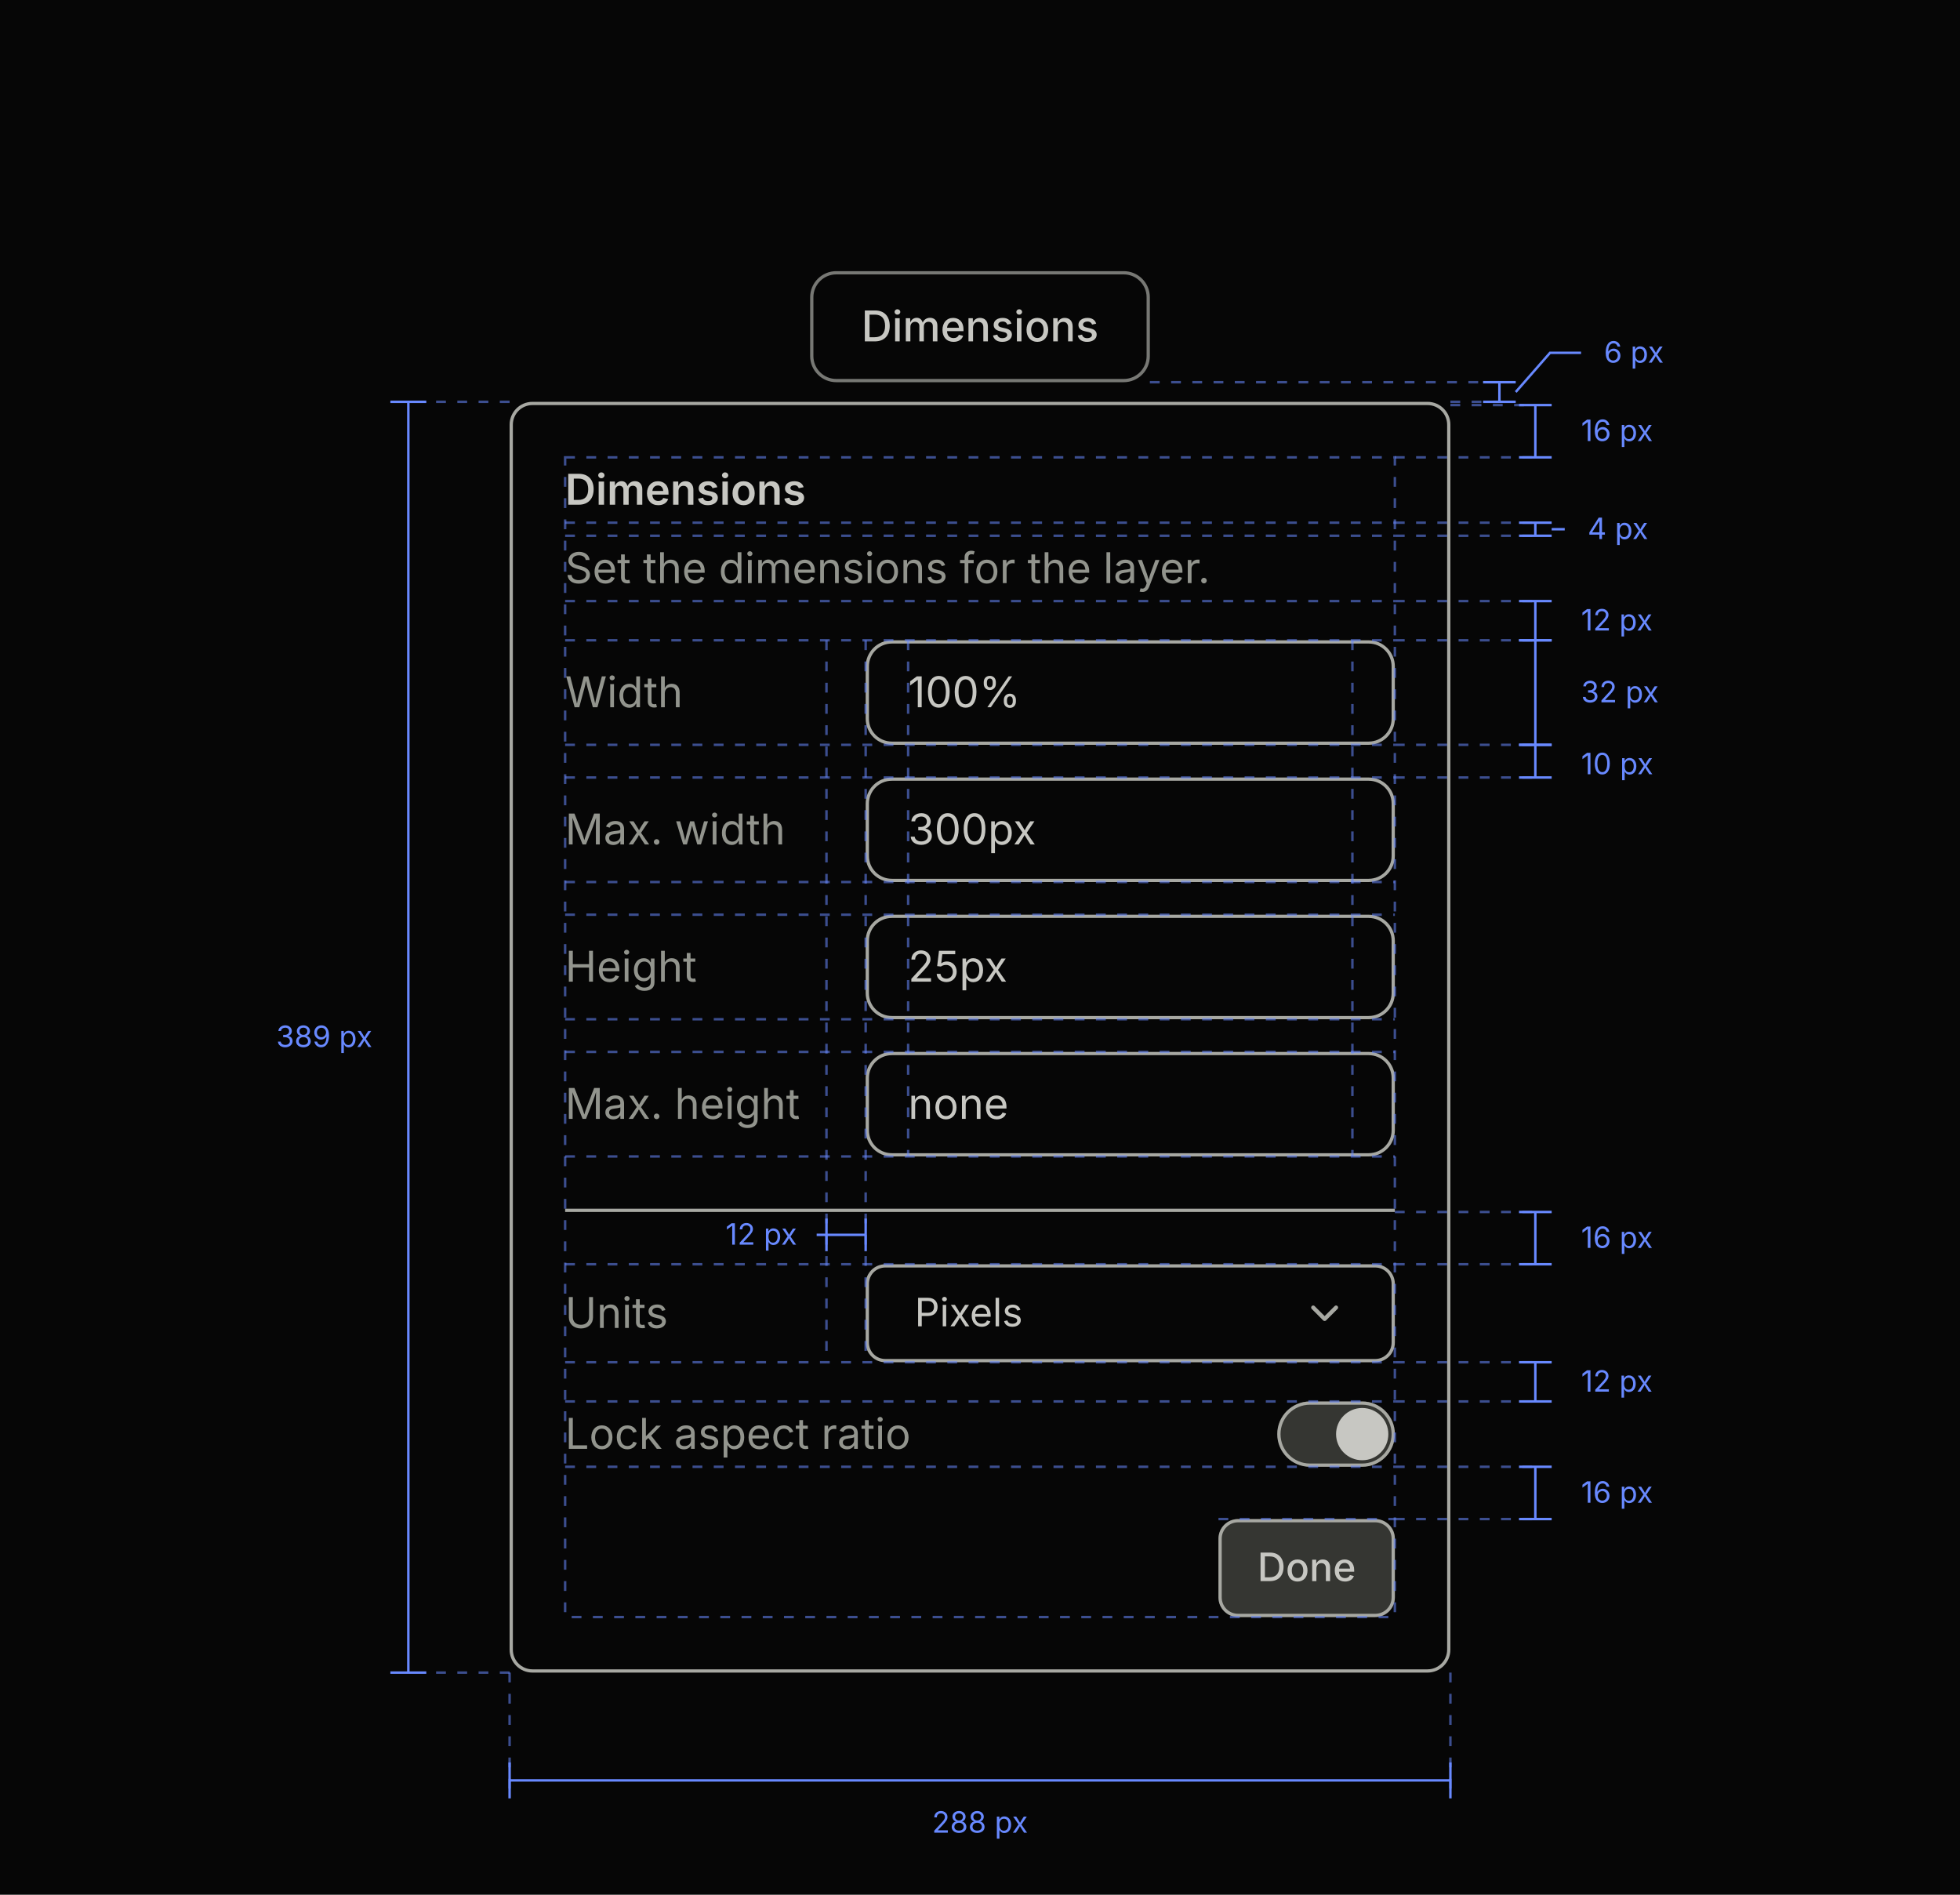
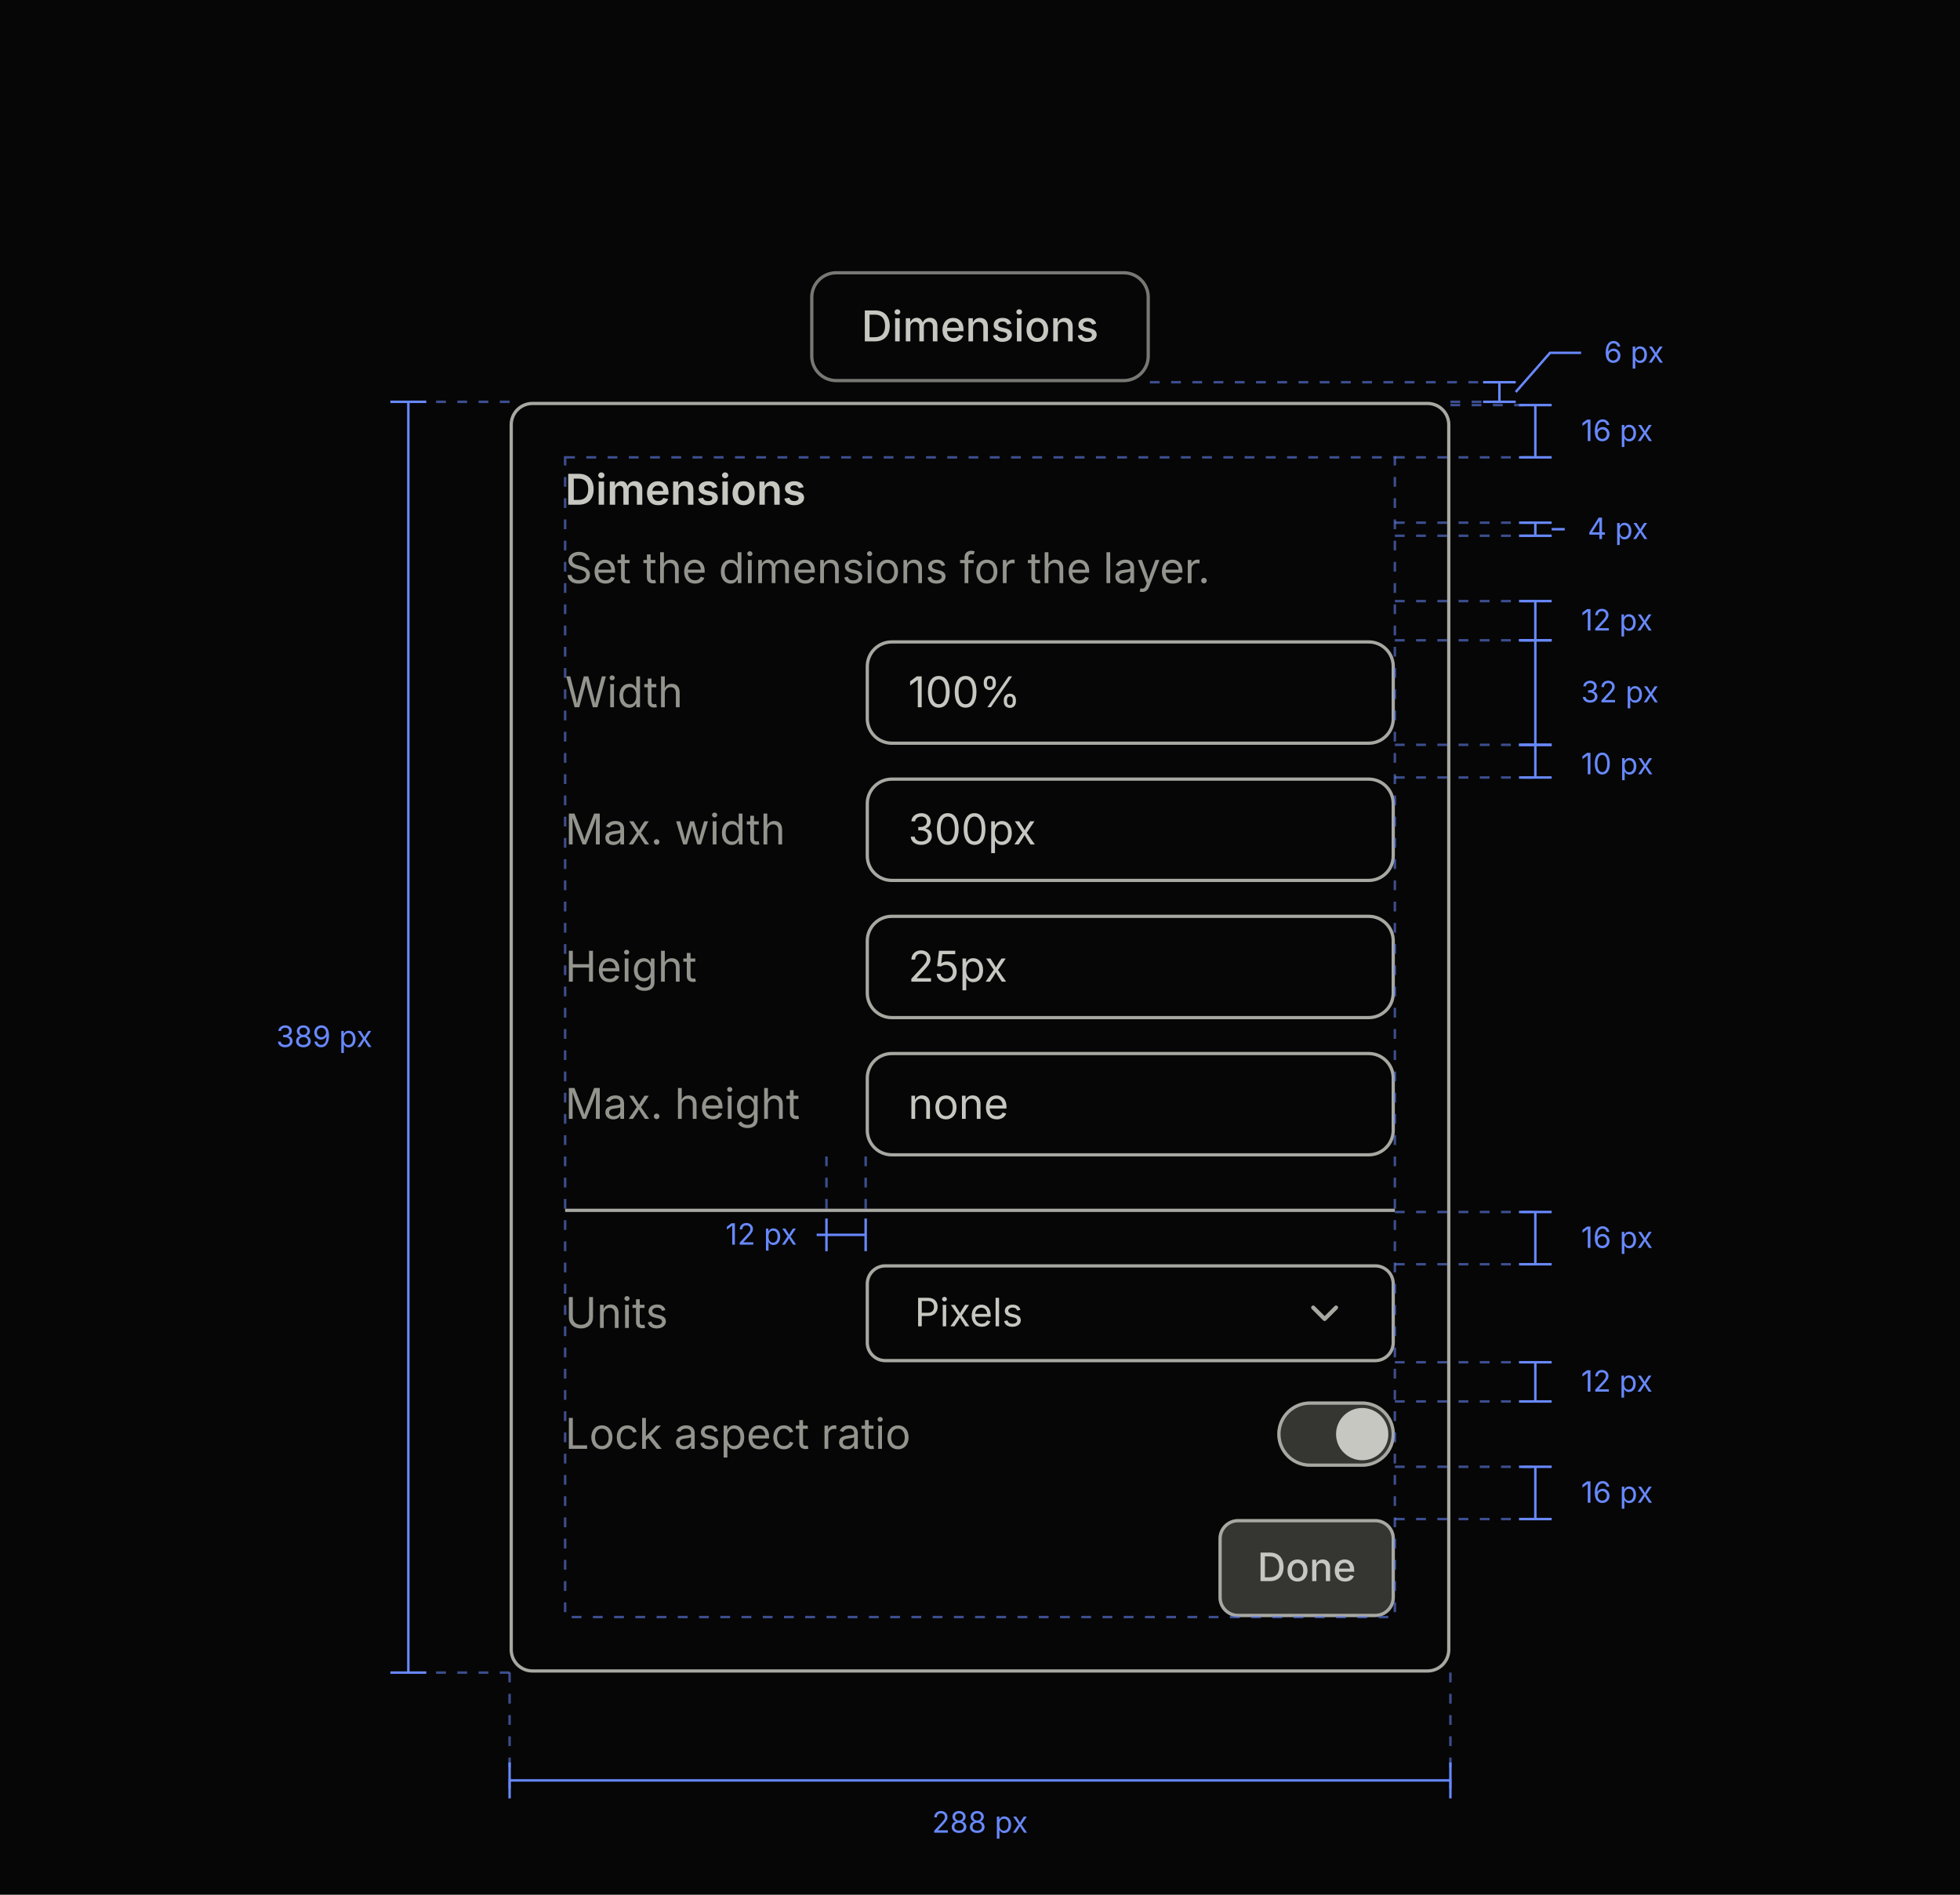
<svg xmlns="http://www.w3.org/2000/svg" width="1200" height="1160" viewBox="0 0 1200 1160" fill="none" role="img" aria-labelledby="popover-bp-title popover-bp-description">
  <defs>
    <style>
      #popover-bp-root text { font-family: Inter, 'Segoe UI', Arial, sans-serif; }
      #popover-bp-root .popover-bp-text { fill: #92948d; font-size: 26px; }
      #popover-bp-root .popover-bp-value { fill: #c7c7c2; font-size: 26px; }
      #popover-bp-root .popover-bp-small { fill: #c7c7c2; font-size: 24px; }
      #popover-bp-root .popover-bp-stroke { stroke: #a7a8a2; stroke-width: 2; }
      #popover-bp-root .popover-bp-measure { stroke: #6889ff; stroke-width: 1.5; }
      #popover-bp-root .popover-bp-spacing { stroke: #6889ff; stroke-width: 1.5; stroke-dasharray: 6 7; opacity: .55; }
      #popover-bp-root .popover-bp-label { fill: #6889ff; font-size: 18px; }
      /* Static is the complete drawing, also used by reduced-motion viewers. */
      @keyframes popover-bp-draw { from { stroke-dashoffset: 1; } to { stroke-dashoffset: 0; } }
      @keyframes popover-bp-reveal { from { opacity: 0; } }
+       /* One press/release during reveal, matching Button's .95 press scale.
+          spring.press: stiffness 500, damping 30, mass .6; sampled every 10ms.
+          Runs 150..650ms, before measurements appear at 700ms. Separate groups
+          compose with content/panel motion; static and reduced motion stay at 1. */
+       @keyframes popover-bp-button-press {
+         0% { transform: scale(1); }
+         2% { transform: scale(0.998236); }
+         4% { transform: scale(0.994025); }
+         6% { transform: scale(0.988604); }
+         8% { transform: scale(0.982802); }
+         10% { transform: scale(0.977146); }
+         12% { transform: scale(0.971948); }
+         14% { transform: scale(0.967366); }
+         16% { transform: scale(0.963455); }
+         18% { transform: scale(0.960207); }
+         20% { transform: scale(0.957573); }
+         22% { transform: scale(0.955481); }
+         24% { transform: scale(0.953856); }
+         26% { transform: scale(0.952619); }
+         28% { transform: scale(0.951698); }
+         30% { transform: scale(0.951029); }
+         32% { transform: scale(0.950556); }
+         34% { transform: scale(0.950233); }
+         36% { transform: scale(0.950022); }
+         38% { transform: scale(0.95); }
+         40% { transform: scale(0.95); }
+         42% { transform: scale(0.95); }
+         44% { transform: scale(0.95); }
+         46% { transform: scale(0.95); }
+         48% { transform: scale(0.95); }
+         50% { transform: scale(0.95); }
+         52% { transform: scale(0.951764); }
+         54% { transform: scale(0.955975); }
+         56% { transform: scale(0.961396); }
+         58% { transform: scale(0.967198); }
+         60% { transform: scale(0.972854); }
+         62% { transform: scale(0.978052); }
+         64% { transform: scale(0.982634); }
+         66% { transform: scale(0.986545); }
+         68% { transform: scale(0.989793); }
+         70% { transform: scale(0.992427); }
+         72% { transform: scale(0.994519); }
+         74% { transform: scale(0.996144); }
+         76% { transform: scale(0.997381); }
+         78% { transform: scale(0.998302); }
+         80% { transform: scale(0.998971); }
+         82% { transform: scale(0.999444); }
+         84% { transform: scale(0.999767); }
+         86% { transform: scale(0.999978); }
+         88% { transform: scale(1); }
+         90% { transform: scale(1); }
+         92% { transform: scale(1); }
+         94% { transform: scale(1); }
+         96% { transform: scale(1); }
+         98% { transform: scale(1); }
+         100% { transform: scale(1); }
+       }
+       #popover-bp-root .popover-bp-enter { transform-origin: 600px 234px; }
+       @keyframes popover-bp-enter {
+         from { opacity: 0; transform: translateY(-16px) scale(.95); filter: blur(8px); }
+         to { opacity: 1; transform: translateY(0) scale(1); filter: blur(0px); }
+       }
+       @keyframes popover-bp-switch-slide {
+         0% { transform: translateX(-32px); }
+         3.333% { transform: translateX(-31.06982px); }
+         6.667% { transform: translateX(-28.83593px); }
+         10% { transform: translateX(-25.92921px); }
+         13.333% { transform: translateX(-22.76941px); }
+         16.667% { transform: translateX(-19.62538px); }
+         20% { transform: translateX(-16.65975px); }
+         23.333% { transform: translateX(-13.96183px); }
+         26.667% { transform: translateX(-11.57158px); }
+         30% { transform: translateX(-9.496751px); }
+         33.333% { transform: translateX(-7.72514px); }
+         36.667% { transform: translateX(-6.233039px); }
+         40% { transform: translateX(-4.991021px); }
+         43.333% { transform: translateX(-3.967768px); }
+         46.667% { transform: translateX(-3.132487px); }
+         50% { transform: translateX(-2.45636px); }
+         53.333% { transform: translateX(-1.913318px); }
+         56.667% { transform: translateX(-1.480363px); }
+         60% { transform: translateX(-1.137598px); }
+         63.333% { transform: translateX(-0.868082px); }
+         66.667% { transform: translateX(-0.65758px); }
+         70% { transform: translateX(-0.494266px); }
+         73.333% { transform: translateX(-0.368416px); }
+         76.667% { transform: translateX(-0.272105px); }
+         80% { transform: translateX(-0.198929px); }
+         83.333% { transform: translateX(-0.143749px); }
+         86.667% { transform: translateX(-0.102476px); }
+         90% { transform: translateX(-0.071876px); }
+         93.333% { transform: translateX(-0.049409px); }
+         96.667% { transform: translateX(-0.033093px); }
+         100% { transform: translateX(0px); }
+       }
+       @keyframes popover-bp-switch-tone { from { fill: #111210; } to { fill: #353632; } }
      @media (prefers-reduced-motion: no-preference) {
+         #popover-bp-root .popover-bp-switch-slide { animation: popover-bp-switch-slide 300ms linear 350ms both; }
+         #popover-bp-root .popover-bp-switch-tone { animation: popover-bp-switch-tone 200ms cubic-bezier(.16,1,.3,1) 350ms both; }
+         #popover-bp-root .popover-bp-enter { animation: popover-bp-enter 150ms cubic-bezier(.16,1,.3,1) 250ms both; }
+         .popover-bp-button-press { animation: popover-bp-button-press 500ms linear 150ms both; }
        #popover-bp-root .popover-bp-draw {
          stroke-dasharray: 1;
          animation: popover-bp-draw 200ms ease-out var(--popover-bp-delay, 0ms) both;
        }
        #popover-bp-root .popover-bp-outline { animation-duration: 400ms; }
        #popover-bp-root .popover-bp-measure,
        #popover-bp-root .popover-bp-spacing,
        #popover-bp-root .popover-bp-label {
          animation: popover-bp-reveal 200ms ease-out 700ms both;
        }
      }
    </style>
  </defs>
  <g id="popover-bp-root">
    <rect width="1200" height="1160" fill="#060606" />
-     <rect x="497" y="167" width="206" height="66" rx="15" fill="#060606" />
-     <rect x="497" y="167" width="206" height="66" rx="15" class="popover-bp-stroke popover-bp-draw" pathLength="1" opacity=".7" style="--popover-bp-delay:250ms" />
-     <rect x="313" y="247" width="574" height="776" rx="13" class="popover-bp-stroke popover-bp-draw popover-bp-outline" pathLength="1" />
-     <rect x="531" y="393" width="322" height="62" rx="15" class="popover-bp-stroke popover-bp-draw" pathLength="1" style="--popover-bp-delay:275ms" />
-     <rect x="531" y="477" width="322" height="62" rx="15" class="popover-bp-stroke popover-bp-draw" pathLength="1" style="--popover-bp-delay:300ms" />
-     <rect x="531" y="561" width="322" height="62" rx="15" class="popover-bp-stroke popover-bp-draw" pathLength="1" style="--popover-bp-delay:325ms" />
-     <rect x="531" y="645" width="322" height="62" rx="15" class="popover-bp-stroke popover-bp-draw" pathLength="1" style="--popover-bp-delay:350ms" />
-     <path d="M346 741H854" class="popover-bp-stroke popover-bp-draw" pathLength="1" style="--popover-bp-delay:375ms" />
-     <rect x="531" y="775" width="322" height="58" rx="11" class="popover-bp-stroke popover-bp-draw" pathLength="1" style="--popover-bp-delay:400ms" />
-     <rect x="782" y="858" width="72" height="40" rx="20" fill="#353632" />
-     <rect x="783" y="859" width="70" height="38" rx="19" class="popover-bp-stroke popover-bp-draw" pathLength="1" style="--popover-bp-delay:425ms" />
-     <circle cx="834" cy="878" r="16" fill="#c7c7c2" />
-     <rect x="746" y="930" width="108" height="60" rx="12" fill="#353632" />
-     <rect x="747" y="931" width="106" height="58" rx="11" class="popover-bp-stroke popover-bp-draw" pathLength="1" style="--popover-bp-delay:425ms" />
-     <rect x="346" y="280" width="508" height="710" class="popover-bp-spacing" />
-     <path d="M346 320H854 M346 328H854 M346 368H854 M346 392H854" class="popover-bp-spacing" />
-     <path d="M346 456H854 M346 476H854 M346 540H854 M346 560H854 M346 624H854 M346 644H854 M346 708H854" class="popover-bp-spacing" />
-     <path d="M506 392V834 M530 392V834 M556 392V708 M828 392V708" class="popover-bp-spacing" />
-     <path d="M346 774H854 M346 834H854 M346 858H854 M346 898H854 M746 930H854" class="popover-bp-spacing" />
-     <text x="600" y="209" text-anchor="middle" class="popover-bp-value" font-weight="500">Dimensions</text>
-     <text x="346" y="309" class="popover-bp-value" font-weight="600">Dimensions</text>
-     <text x="346" y="357" class="popover-bp-text">Set the dimensions for the layer.</text>
-     <text x="346" y="433" class="popover-bp-text">Width</text>
-     <text x="556" y="433" class="popover-bp-value">100%</text>
-     <text x="346" y="517" class="popover-bp-text">Max. width</text>
-     <text x="556" y="517" class="popover-bp-value">300px</text>
-     <text x="346" y="601" class="popover-bp-text">Height</text>
-     <text x="556" y="601" class="popover-bp-value">25px</text>
-     <text x="346" y="685" class="popover-bp-text">Max. height</text>
-     <text x="556" y="685" class="popover-bp-value">none</text>
-     <text x="346" y="813" class="popover-bp-text">Units</text>
-     <text x="560" y="812" class="popover-bp-small">Pixels</text>
-     <path d="m804 800.5 7 7 7-7" stroke="#a7a8a2" stroke-width="2.5" stroke-linecap="round" stroke-linejoin="round" class="popover-bp-draw" pathLength="1" style="--popover-bp-delay:450ms" />
-     <text x="346" y="887" class="popover-bp-text">Lock aspect ratio</text>
-     <text x="800" y="968" text-anchor="middle" class="popover-bp-small" font-weight="500">Done</text>
+     <g class="popover-bp-button-press" style="transform-origin: 600px 200px">
+       <rect x="497" y="167" width="206" height="66" rx="15" fill="#060606" />
+     </g>
+     <g class="popover-bp-button-press" style="transform-origin: 600px 200px">
+       <rect x="497" y="167" width="206" height="66" rx="15" class="popover-bp-stroke popover-bp-draw" pathLength="1" opacity=".7" style="--popover-bp-delay:250ms" />
+     </g>
+     <g class="popover-bp-button-press" style="transform-origin: 600px 200px">
+       <text x="600" y="209" text-anchor="middle" class="popover-bp-value" font-weight="500">Dimensions</text>
+     </g>
+     <g class="popover-bp-enter">
+       <rect x="313" y="247" width="574" height="776" rx="13" class="popover-bp-stroke popover-bp-draw popover-bp-outline" pathLength="1" />
+       <rect x="531" y="393" width="322" height="62" rx="15" class="popover-bp-stroke popover-bp-draw" pathLength="1" style="--popover-bp-delay:275ms" />
+       <rect x="531" y="477" width="322" height="62" rx="15" class="popover-bp-stroke popover-bp-draw" pathLength="1" style="--popover-bp-delay:300ms" />
+       <rect x="531" y="561" width="322" height="62" rx="15" class="popover-bp-stroke popover-bp-draw" pathLength="1" style="--popover-bp-delay:325ms" />
+       <rect x="531" y="645" width="322" height="62" rx="15" class="popover-bp-stroke popover-bp-draw" pathLength="1" style="--popover-bp-delay:350ms" />
+       <path d="M346 741H854" class="popover-bp-stroke popover-bp-draw" pathLength="1" style="--popover-bp-delay:375ms" />
+       <rect x="531" y="775" width="322" height="58" rx="11" class="popover-bp-stroke popover-bp-draw" pathLength="1" style="--popover-bp-delay:400ms" />
+       <rect x="782" y="858" width="72" height="40" rx="20" fill="#353632" class="popover-bp-switch-tone" />
+       <rect x="783" y="859" width="70" height="38" rx="19" class="popover-bp-stroke popover-bp-draw" pathLength="1" style="--popover-bp-delay:425ms" />
+       <g class="popover-bp-switch-slide">
+         <circle cx="834" cy="878" r="16" fill="#c7c7c2" />
+       </g>
+       <g class="popover-bp-button-press" style="transform-origin: 800px 960px">
+         <rect x="746" y="930" width="108" height="60" rx="12" fill="#353632" />
+       </g>
+       <g class="popover-bp-button-press" style="transform-origin: 800px 960px">
+         <rect x="747" y="931" width="106" height="58" rx="11" class="popover-bp-stroke popover-bp-draw" pathLength="1" style="--popover-bp-delay:425ms" />
+       </g>
+       <rect x="346" y="280" width="508" height="710" class="popover-bp-spacing" />
+       <path d="M506 708V746 M530 708V746" class="popover-bp-spacing" />
+       <text x="346" y="309" class="popover-bp-value" font-weight="600">Dimensions</text>
+       <text x="346" y="357" class="popover-bp-text">Set the dimensions for the layer.</text>
+       <text x="346" y="433" class="popover-bp-text">Width</text>
+       <text x="556" y="433" class="popover-bp-value">100%</text>
+       <text x="346" y="517" class="popover-bp-text">Max. width</text>
+       <text x="556" y="517" class="popover-bp-value">300px</text>
+       <text x="346" y="601" class="popover-bp-text">Height</text>
+       <text x="556" y="601" class="popover-bp-value">25px</text>
+       <text x="346" y="685" class="popover-bp-text">Max. height</text>
+       <text x="556" y="685" class="popover-bp-value">none</text>
+       <text x="346" y="813" class="popover-bp-text">Units</text>
+       <text x="560" y="812" class="popover-bp-small">Pixels</text>
+       <path d="m804 800.5 7 7 7-7" stroke="#a7a8a2" stroke-width="2.5" stroke-linecap="round" stroke-linejoin="round" class="popover-bp-draw" pathLength="1" style="--popover-bp-delay:450ms" />
+       <text x="346" y="887" class="popover-bp-text">Lock aspect ratio</text>
+       <g class="popover-bp-button-press" style="transform-origin: 800px 960px">
+         <text x="800" y="968" text-anchor="middle" class="popover-bp-small" font-weight="500">Done</text>
+       </g>
+     </g>
    <path d="M704 234H918 M888 246H918" class="popover-bp-spacing" />
    <path d="M908 234H928 M908 246H928 M918 234V246 M928 240 949 216H968" class="popover-bp-measure" />
    <text x="982" y="222" class="popover-bp-label">6 px</text>
    <path d="M312 246H260 M312 1024H260" class="popover-bp-spacing" />
    <path d="M239 246H261 M239 1024H261 M250 246V1024" class="popover-bp-measure" />
    <text x="228" y="641" text-anchor="end" class="popover-bp-label">389 px</text>
    <path d="M312 1024V1102 M888 1024V1102" class="popover-bp-spacing" />
    <path d="M312 1079V1101 M888 1079V1101 M312 1090H888" class="popover-bp-measure" />
    <text x="600" y="1122" text-anchor="middle" class="popover-bp-label">288 px</text>
    <path d="M888 248H940 M854 280H940" class="popover-bp-spacing" />
    <path d="M930 248H950 M930 280H950 M940 248V280" class="popover-bp-measure" />
    <text x="968" y="270" class="popover-bp-label">16 px</text>
    <path d="M854 320H940 M854 328H940 M854 368H940 M854 392H940 M854 456H940 M854 476H940" class="popover-bp-spacing" />
    <path d="M930 320H950 M930 328H950 M940 320V328 M950 324H958" class="popover-bp-measure" />
    <text x="972" y="330" class="popover-bp-label">4 px</text>
    <path d="M930 368H950 M930 392H950 M940 368V392" class="popover-bp-measure" />
    <text x="968" y="386" class="popover-bp-label">12 px</text>
    <path d="M930 392H950 M930 456H950 M940 392V456" class="popover-bp-measure" />
    <text x="968" y="430" class="popover-bp-label">32 px</text>
    <path d="M930 456H950 M930 476H950 M940 456V476" class="popover-bp-measure" />
    <text x="968" y="474" class="popover-bp-label">10 px</text>
    <path d="M506 746V766 M530 746V766 M506 756H530 M506 756H500" class="popover-bp-measure" />
    <text x="488" y="762" text-anchor="end" class="popover-bp-label">12 px</text>
    <path d="M854 742H940 M854 774H940" class="popover-bp-spacing" />
    <path d="M930 742H950 M930 774H950 M940 742V774" class="popover-bp-measure" />
    <text x="968" y="764" class="popover-bp-label">16 px</text>
    <path d="M854 834H940 M854 858H940" class="popover-bp-spacing" />
    <path d="M930 834H950 M930 858H950 M940 834V858" class="popover-bp-measure" />
    <text x="968" y="852" class="popover-bp-label">12 px</text>
    <path d="M854 898H940 M854 930H940" class="popover-bp-spacing" />
    <path d="M930 898H950 M930 930H950 M940 898V930" class="popover-bp-measure" />
    <text x="968" y="920" class="popover-bp-label">16 px</text>
  </g>
</svg>
